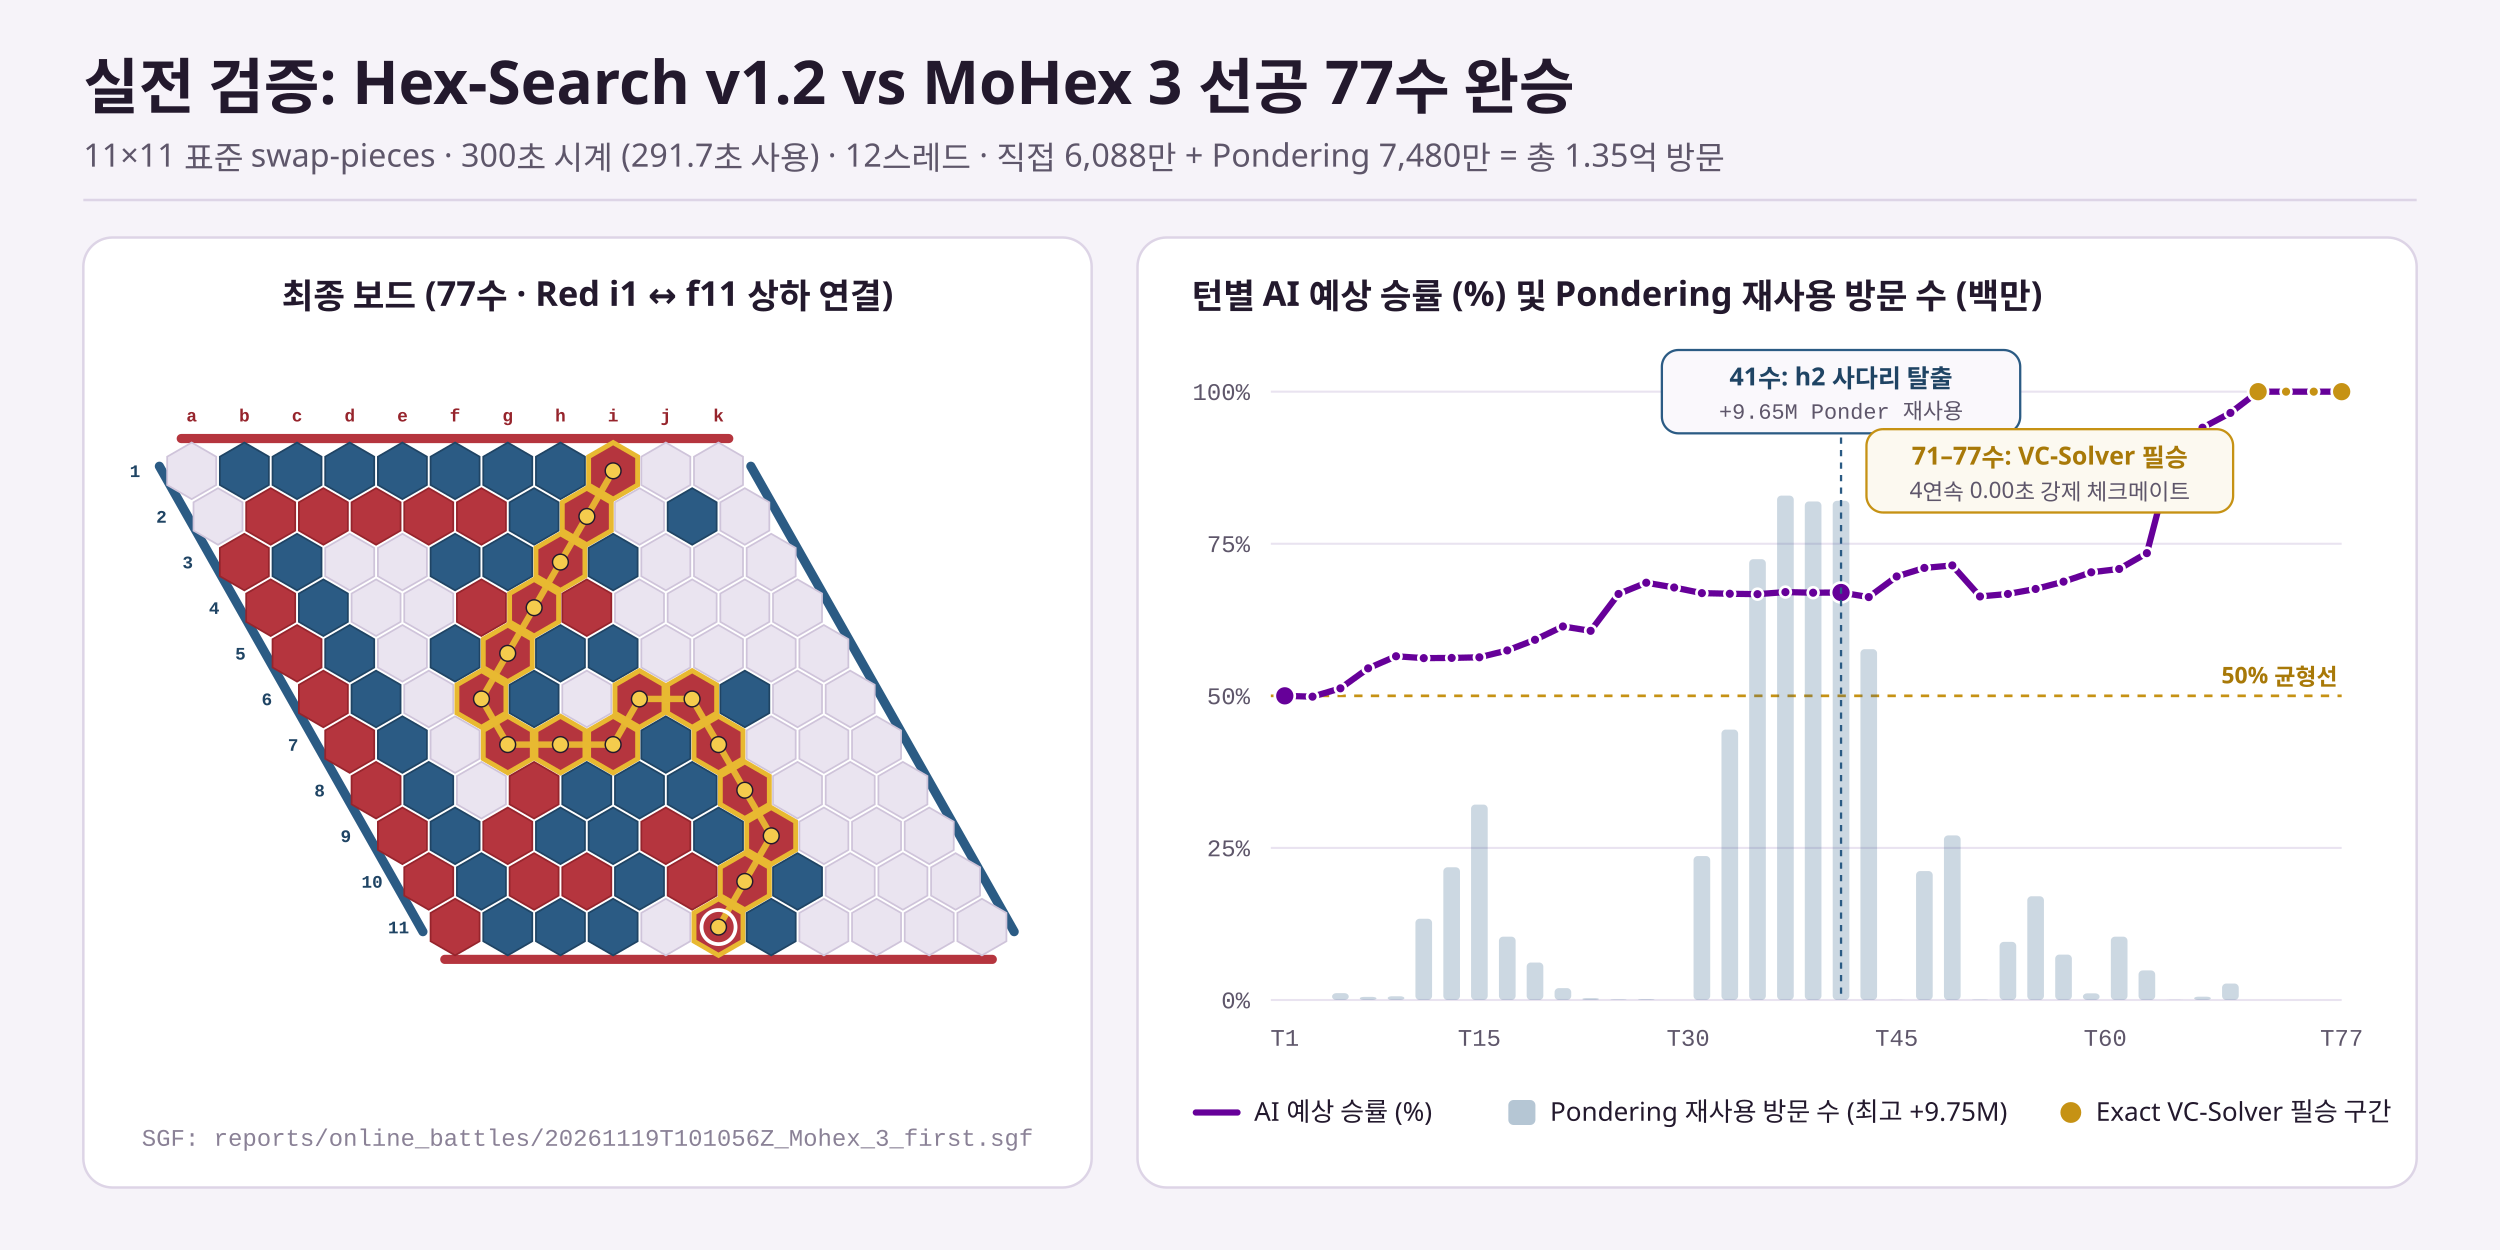
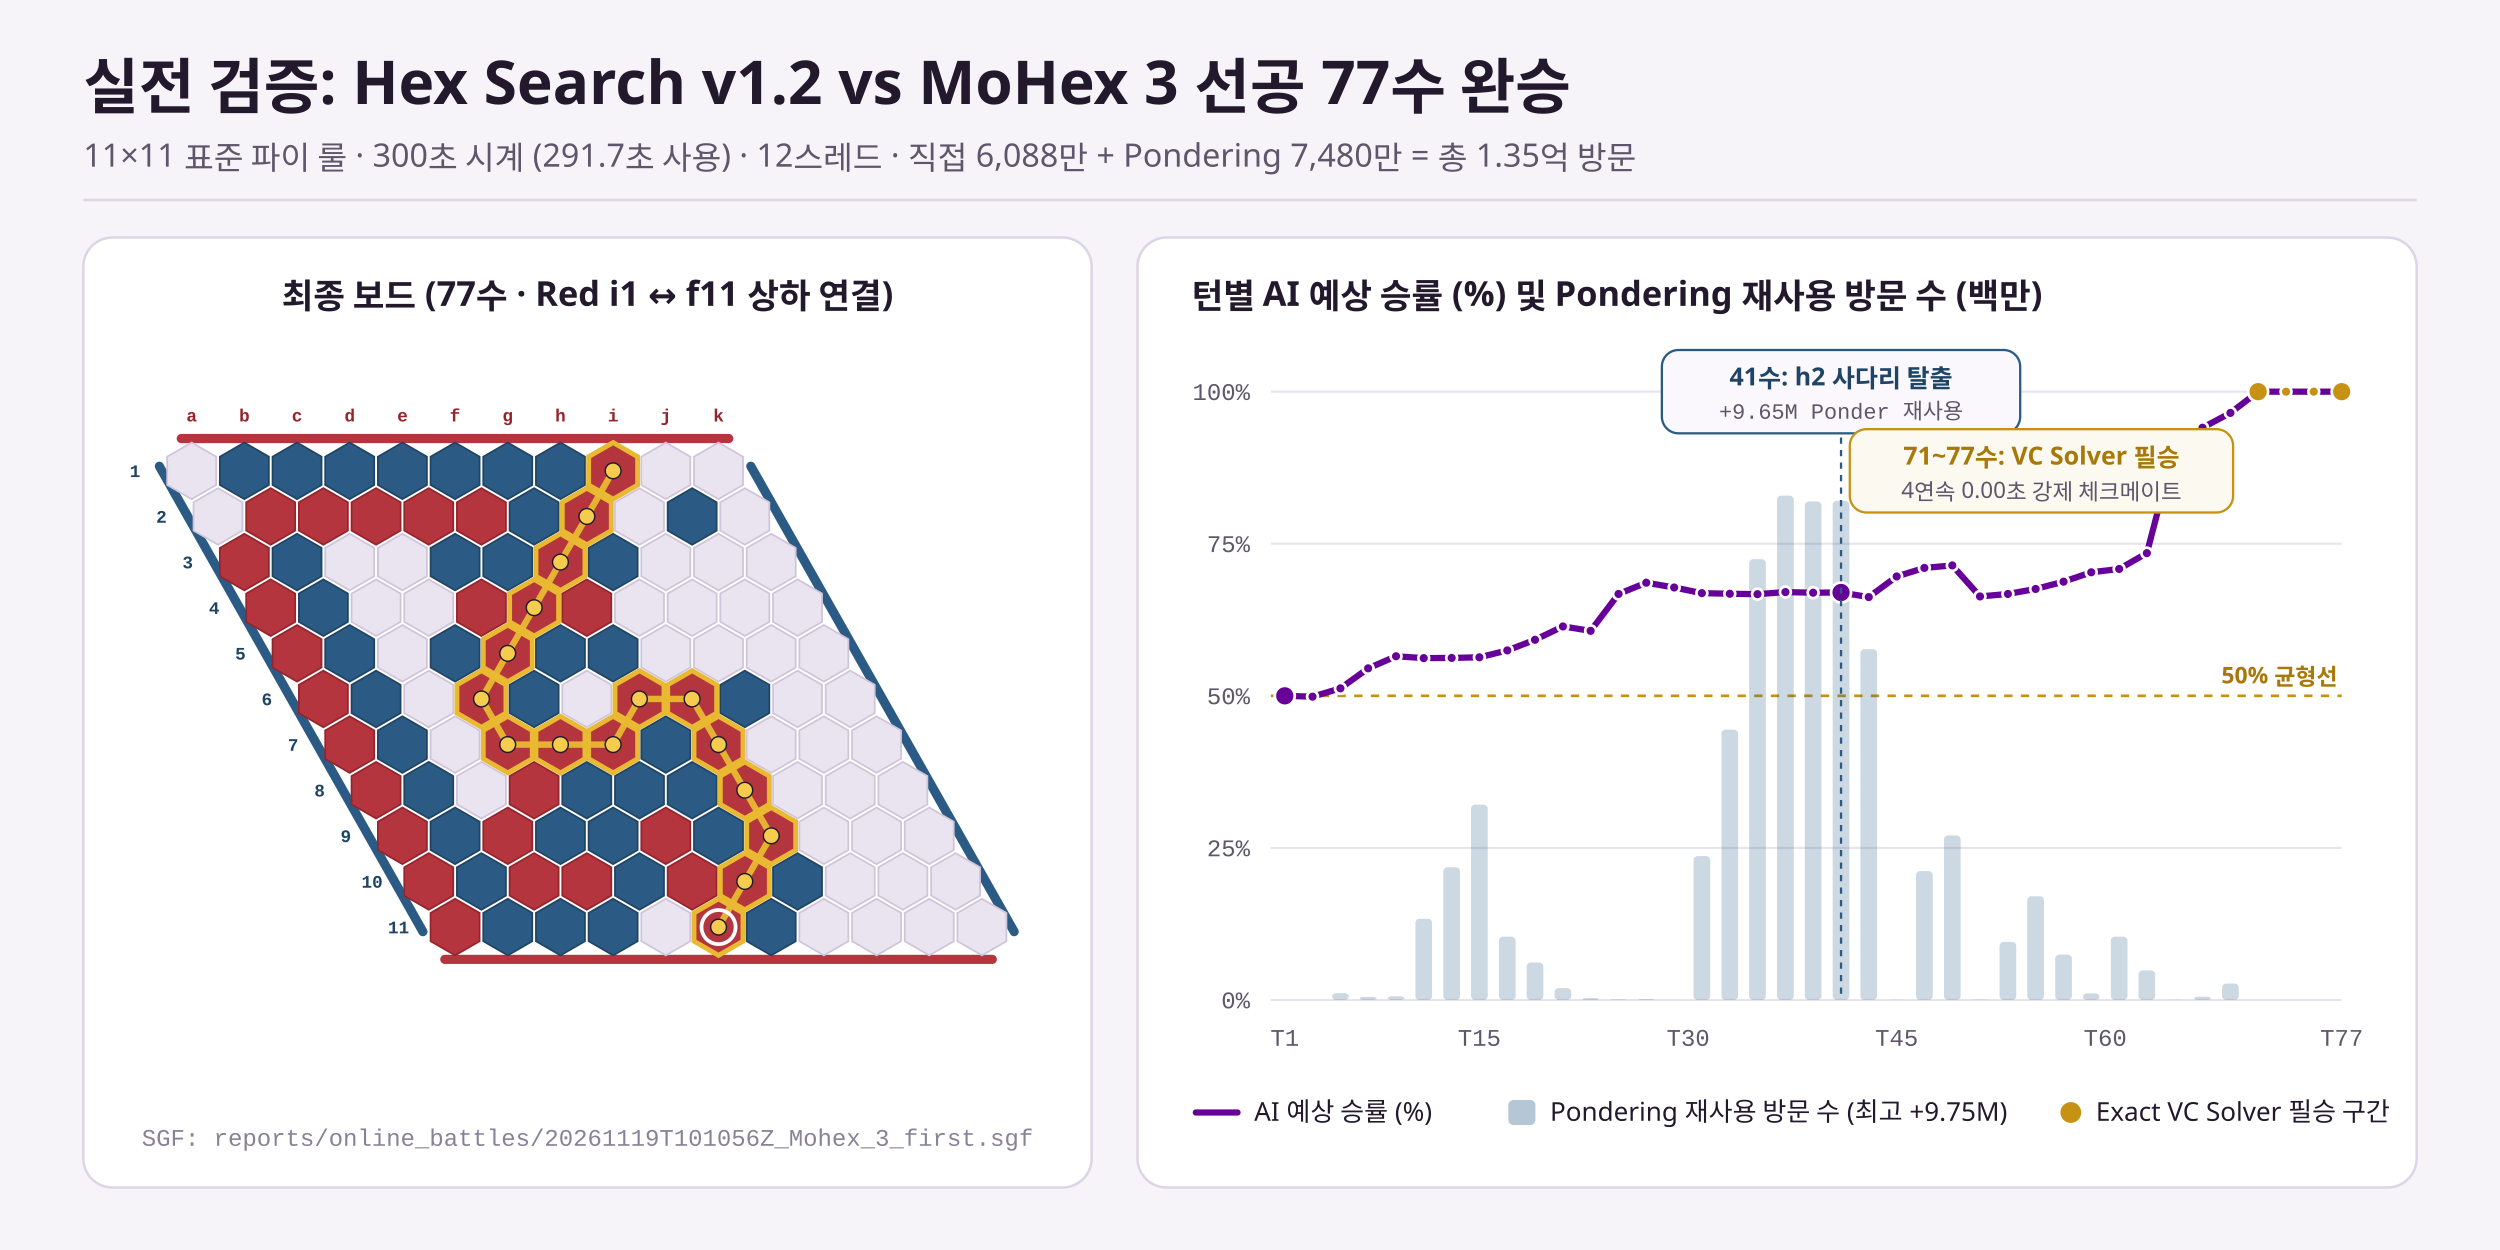
<svg xmlns="http://www.w3.org/2000/svg" viewBox="0 0 1200 600" width="1200" height="600" role="img" aria-labelledby="title desc">
  <style>text{font-family:'Noto Sans KR', 'Malgun Gothic', 'Apple SD Gothic Neo', 'Segoe UI', sans-serif;font-variant-numeric:tabular-nums}.mono{font-family:'JetBrains Mono', Consolas, 'Courier New', monospace}</style>
  <rect width="1200" height="600" fill="#F6F3F9" />
-   <text x="40" y="52" fill="#23192D" font-size="29" font-weight="750">실전 검증: Hex-Search v1.2 vs MoHex 3 선공 77수 완승</text>
-   <text x="40" y="80" fill="#5E566A" font-size="15.5">11×11 표준 swap-pieces · 300초 시계 (291.7초 사용) · 12스레드 · 직접 6,088만 + Pondering 7,480만 = 총 1.35억 방문</text>
+   <text x="40" y="52" fill="#23192D" font-size="29" font-weight="750">실전 검증: Hex Search v1.2 vs MoHex 3 선공 77수 완승</text>
+   <text x="40" y="80" fill="#5E566A" font-size="15.5">11×11 표준 파이 룰 · 300초 시계 (291.7초 사용) · 12스레드 · 직접 6,088만 + Pondering 7,480만 = 총 1.35억 방문</text>
  <path d="M40 96H1160" stroke="#DDD4E6" stroke-width="1.2" />
  <rect x="40" y="114" width="484" height="456" rx="14" fill="#FFFFFF" stroke="#DDD4E6" stroke-width="1.2" />
  <text x="282" y="148" text-anchor="middle" fill="#23192D" font-size="16.5" font-weight="700">최종 보드 (77수 · Red i1 ↔ f11 상하 연결)</text>
  <line x1="87.0" y1="210.5" x2="349.8" y2="210.5" stroke="#B5353E" stroke-width="4.4" stroke-linecap="round" />
  <line x1="213.5" y1="460.5" x2="476.3" y2="460.5" stroke="#B5353E" stroke-width="4.4" stroke-linecap="round" />
  <line x1="76.5" y1="223.8" x2="203.0" y2="447.2" stroke="#2B5B84" stroke-width="4.4" stroke-linecap="round" />
  <line x1="360.4" y1="223.8" x2="486.8" y2="447.2" stroke="#2B5B84" stroke-width="4.4" stroke-linecap="round" />
  <text class="mono" x="92.0" y="202.3" text-anchor="middle" fill="#96242C" font-size="8.5" font-weight="700">a</text>
  <text class="mono" x="117.3" y="202.3" text-anchor="middle" fill="#96242C" font-size="8.5" font-weight="700">b</text>
  <text class="mono" x="142.6" y="202.3" text-anchor="middle" fill="#96242C" font-size="8.5" font-weight="700">c</text>
  <text class="mono" x="167.9" y="202.3" text-anchor="middle" fill="#96242C" font-size="8.5" font-weight="700">d</text>
  <text class="mono" x="193.2" y="202.3" text-anchor="middle" fill="#96242C" font-size="8.5" font-weight="700">e</text>
  <text class="mono" x="218.4" y="202.3" text-anchor="middle" fill="#96242C" font-size="8.5" font-weight="700">f</text>
  <text class="mono" x="243.7" y="202.3" text-anchor="middle" fill="#96242C" font-size="8.5" font-weight="700">g</text>
  <text class="mono" x="269.0" y="202.3" text-anchor="middle" fill="#96242C" font-size="8.5" font-weight="700">h</text>
  <text class="mono" x="294.3" y="202.3" text-anchor="middle" fill="#96242C" font-size="8.5" font-weight="700">i</text>
  <text class="mono" x="319.6" y="202.3" text-anchor="middle" fill="#96242C" font-size="8.5" font-weight="700">j</text>
  <text class="mono" x="344.9" y="202.3" text-anchor="middle" fill="#96242C" font-size="8.5" font-weight="700">k</text>
  <text class="mono" x="64.8" y="229.0" text-anchor="middle" fill="#1F4464" font-size="8.5" font-weight="700">1</text>
  <text class="mono" x="77.5" y="250.9" text-anchor="middle" fill="#1F4464" font-size="8.5" font-weight="700">2</text>
  <text class="mono" x="90.1" y="272.8" text-anchor="middle" fill="#1F4464" font-size="8.5" font-weight="700">3</text>
  <text class="mono" x="102.8" y="294.7" text-anchor="middle" fill="#1F4464" font-size="8.5" font-weight="700">4</text>
  <text class="mono" x="115.4" y="316.6" text-anchor="middle" fill="#1F4464" font-size="8.5" font-weight="700">5</text>
  <text class="mono" x="128.1" y="338.5" text-anchor="middle" fill="#1F4464" font-size="8.5" font-weight="700">6</text>
  <text class="mono" x="140.7" y="360.4" text-anchor="middle" fill="#1F4464" font-size="8.5" font-weight="700">7</text>
  <text class="mono" x="153.4" y="382.3" text-anchor="middle" fill="#1F4464" font-size="8.5" font-weight="700">8</text>
  <text class="mono" x="166.0" y="404.2" text-anchor="middle" fill="#1F4464" font-size="8.5" font-weight="700">9</text>
  <text class="mono" x="178.6" y="426.1" text-anchor="middle" fill="#1F4464" font-size="8.5" font-weight="700">10</text>
  <text class="mono" x="191.3" y="448.0" text-anchor="middle" fill="#1F4464" font-size="8.5" font-weight="700">11</text>
  <polygon points="103.76,219.21 103.76,232.79 92.00,239.58 80.24,232.79 80.24,219.21 92.00,212.42" fill="#EAE4F0" stroke="#CFC4DA" stroke-width="0.85" />
  <polygon points="129.05,219.21 129.05,232.79 117.29,239.58 105.53,232.79 105.53,219.21 117.29,212.42" fill="#2B5B84" stroke="#1F4464" stroke-width="0.85" />
  <polygon points="154.33,219.21 154.33,232.79 142.58,239.58 130.82,232.79 130.82,219.21 142.58,212.42" fill="#2B5B84" stroke="#1F4464" stroke-width="0.85" />
  <polygon points="179.62,219.21 179.62,232.79 167.86,239.58 156.10,232.79 156.10,219.21 167.86,212.42" fill="#2B5B84" stroke="#1F4464" stroke-width="0.85" />
  <polygon points="204.91,219.21 204.91,232.79 193.15,239.58 181.39,232.79 181.39,219.21 193.15,212.42" fill="#2B5B84" stroke="#1F4464" stroke-width="0.85" />
  <polygon points="230.20,219.21 230.20,232.79 218.44,239.58 206.68,232.79 206.68,219.21 218.44,212.42" fill="#2B5B84" stroke="#1F4464" stroke-width="0.85" />
  <polygon points="255.49,219.21 255.49,232.79 243.73,239.58 231.97,232.79 231.97,219.21 243.73,212.42" fill="#2B5B84" stroke="#1F4464" stroke-width="0.85" />
  <polygon points="280.77,219.21 280.77,232.79 269.02,239.58 257.26,232.79 257.26,219.21 269.02,212.42" fill="#2B5B84" stroke="#1F4464" stroke-width="0.85" />
  <polygon points="306.06,219.21 306.06,232.79 294.30,239.58 282.54,232.79 282.54,219.21 294.30,212.42" fill="#B5353E" stroke="#E8B931" stroke-width="2.34" />
  <polygon points="331.35,219.21 331.35,232.79 319.59,239.58 307.83,232.79 307.83,219.21 319.59,212.42" fill="#EAE4F0" stroke="#CFC4DA" stroke-width="0.85" />
  <polygon points="356.64,219.21 356.64,232.79 344.88,239.58 333.12,232.79 333.12,219.21 344.88,212.42" fill="#EAE4F0" stroke="#CFC4DA" stroke-width="0.85" />
  <polygon points="116.40,241.11 116.40,254.69 104.64,261.48 92.89,254.69 92.89,241.11 104.64,234.32" fill="#EAE4F0" stroke="#CFC4DA" stroke-width="0.85" />
  <polygon points="141.69,241.11 141.69,254.69 129.93,261.48 118.17,254.69 118.17,241.11 129.93,234.32" fill="#B5353E" stroke="#96242C" stroke-width="0.85" />
  <polygon points="166.98,241.11 166.98,254.69 155.22,261.48 143.46,254.69 143.46,241.11 155.22,234.32" fill="#B5353E" stroke="#96242C" stroke-width="0.85" />
  <polygon points="192.27,241.11 192.27,254.69 180.51,261.48 168.75,254.69 168.75,241.11 180.51,234.32" fill="#B5353E" stroke="#96242C" stroke-width="0.85" />
  <polygon points="217.55,241.11 217.55,254.69 205.80,261.48 194.04,254.69 194.04,241.11 205.80,234.32" fill="#B5353E" stroke="#96242C" stroke-width="0.85" />
  <polygon points="242.84,241.11 242.84,254.69 231.08,261.48 219.32,254.69 219.32,241.11 231.08,234.32" fill="#B5353E" stroke="#96242C" stroke-width="0.85" />
  <polygon points="268.13,241.11 268.13,254.69 256.37,261.48 244.61,254.69 244.61,241.11 256.37,234.32" fill="#2B5B84" stroke="#1F4464" stroke-width="0.85" />
  <polygon points="293.42,241.11 293.42,254.69 281.66,261.48 269.90,254.69 269.90,241.11 281.66,234.32" fill="#B5353E" stroke="#E8B931" stroke-width="2.34" />
  <polygon points="318.71,241.11 318.71,254.69 306.95,261.48 295.19,254.69 295.19,241.11 306.95,234.32" fill="#EAE4F0" stroke="#CFC4DA" stroke-width="0.85" />
  <polygon points="343.99,241.11 343.99,254.69 332.24,261.48 320.48,254.69 320.48,241.11 332.24,234.32" fill="#2B5B84" stroke="#1F4464" stroke-width="0.85" />
  <polygon points="369.28,241.11 369.28,254.69 357.52,261.48 345.76,254.69 345.76,241.11 357.52,234.32" fill="#EAE4F0" stroke="#CFC4DA" stroke-width="0.85" />
  <polygon points="129.05,263.01 129.05,276.59 117.29,283.38 105.53,276.59 105.53,263.01 117.29,256.22" fill="#B5353E" stroke="#96242C" stroke-width="0.85" />
  <polygon points="154.33,263.01 154.33,276.59 142.58,283.38 130.82,276.59 130.82,263.01 142.58,256.22" fill="#2B5B84" stroke="#1F4464" stroke-width="0.85" />
  <polygon points="179.62,263.01 179.62,276.59 167.86,283.38 156.10,276.59 156.10,263.01 167.86,256.22" fill="#EAE4F0" stroke="#CFC4DA" stroke-width="0.85" />
  <polygon points="204.91,263.01 204.91,276.59 193.15,283.38 181.39,276.59 181.39,263.01 193.15,256.22" fill="#EAE4F0" stroke="#CFC4DA" stroke-width="0.85" />
  <polygon points="230.20,263.01 230.20,276.59 218.44,283.38 206.68,276.59 206.68,263.01 218.44,256.22" fill="#2B5B84" stroke="#1F4464" stroke-width="0.85" />
  <polygon points="255.49,263.01 255.49,276.59 243.73,283.38 231.97,276.59 231.97,263.01 243.73,256.22" fill="#2B5B84" stroke="#1F4464" stroke-width="0.85" />
  <polygon points="280.77,263.01 280.77,276.59 269.02,283.38 257.26,276.59 257.26,263.01 269.02,256.22" fill="#B5353E" stroke="#E8B931" stroke-width="2.34" />
  <polygon points="306.06,263.01 306.06,276.59 294.30,283.38 282.54,276.59 282.54,263.01 294.30,256.22" fill="#2B5B84" stroke="#1F4464" stroke-width="0.85" />
  <polygon points="331.35,263.01 331.35,276.59 319.59,283.38 307.83,276.59 307.83,263.01 319.59,256.22" fill="#EAE4F0" stroke="#CFC4DA" stroke-width="0.85" />
  <polygon points="356.64,263.01 356.64,276.59 344.88,283.38 333.12,276.59 333.12,263.01 344.88,256.22" fill="#EAE4F0" stroke="#CFC4DA" stroke-width="0.85" />
  <polygon points="381.93,263.01 381.93,276.59 370.17,283.38 358.41,276.59 358.41,263.01 370.17,256.22" fill="#EAE4F0" stroke="#CFC4DA" stroke-width="0.85" />
  <polygon points="141.69,284.91 141.69,298.49 129.93,305.28 118.17,298.49 118.17,284.91 129.93,278.12" fill="#B5353E" stroke="#96242C" stroke-width="0.85" />
  <polygon points="166.98,284.91 166.98,298.49 155.22,305.28 143.46,298.49 143.46,284.91 155.22,278.12" fill="#2B5B84" stroke="#1F4464" stroke-width="0.85" />
  <polygon points="192.27,284.91 192.27,298.49 180.51,305.28 168.75,298.49 168.75,284.91 180.51,278.12" fill="#EAE4F0" stroke="#CFC4DA" stroke-width="0.85" />
  <polygon points="217.55,284.91 217.55,298.49 205.80,305.28 194.04,298.49 194.04,284.91 205.80,278.12" fill="#EAE4F0" stroke="#CFC4DA" stroke-width="0.85" />
  <polygon points="242.84,284.91 242.84,298.49 231.08,305.28 219.32,298.49 219.32,284.91 231.08,278.12" fill="#B5353E" stroke="#96242C" stroke-width="0.85" />
  <polygon points="268.13,284.91 268.13,298.49 256.37,305.28 244.61,298.49 244.61,284.91 256.37,278.12" fill="#B5353E" stroke="#E8B931" stroke-width="2.34" />
  <polygon points="293.42,284.91 293.42,298.49 281.66,305.28 269.90,298.49 269.90,284.91 281.66,278.12" fill="#B5353E" stroke="#96242C" stroke-width="0.85" />
  <polygon points="318.71,284.91 318.71,298.49 306.95,305.28 295.19,298.49 295.19,284.91 306.95,278.12" fill="#EAE4F0" stroke="#CFC4DA" stroke-width="0.85" />
  <polygon points="343.99,284.91 343.99,298.49 332.24,305.28 320.48,298.49 320.48,284.91 332.24,278.12" fill="#EAE4F0" stroke="#CFC4DA" stroke-width="0.85" />
  <polygon points="369.28,284.91 369.28,298.49 357.52,305.28 345.76,298.49 345.76,284.91 357.52,278.12" fill="#EAE4F0" stroke="#CFC4DA" stroke-width="0.85" />
  <polygon points="394.57,284.91 394.57,298.49 382.81,305.28 371.05,298.49 371.05,284.91 382.81,278.12" fill="#EAE4F0" stroke="#CFC4DA" stroke-width="0.85" />
  <polygon points="154.33,306.81 154.33,320.39 142.58,327.18 130.82,320.39 130.82,306.81 142.58,300.02" fill="#B5353E" stroke="#96242C" stroke-width="0.85" />
  <polygon points="179.62,306.81 179.62,320.39 167.86,327.18 156.10,320.39 156.10,306.81 167.86,300.02" fill="#2B5B84" stroke="#1F4464" stroke-width="0.85" />
  <polygon points="204.91,306.81 204.91,320.39 193.15,327.18 181.39,320.39 181.39,306.81 193.15,300.02" fill="#EAE4F0" stroke="#CFC4DA" stroke-width="0.85" />
  <polygon points="230.20,306.81 230.20,320.39 218.44,327.18 206.68,320.39 206.68,306.81 218.44,300.02" fill="#2B5B84" stroke="#1F4464" stroke-width="0.85" />
  <polygon points="255.49,306.81 255.49,320.39 243.73,327.18 231.97,320.39 231.97,306.81 243.73,300.02" fill="#B5353E" stroke="#E8B931" stroke-width="2.34" />
  <polygon points="280.77,306.81 280.77,320.39 269.02,327.18 257.26,320.39 257.26,306.81 269.02,300.02" fill="#2B5B84" stroke="#1F4464" stroke-width="0.85" />
  <polygon points="306.06,306.81 306.06,320.39 294.30,327.18 282.54,320.39 282.54,306.81 294.30,300.02" fill="#2B5B84" stroke="#1F4464" stroke-width="0.85" />
  <polygon points="331.35,306.81 331.35,320.39 319.59,327.18 307.83,320.39 307.83,306.81 319.59,300.02" fill="#EAE4F0" stroke="#CFC4DA" stroke-width="0.85" />
  <polygon points="356.64,306.81 356.64,320.39 344.88,327.18 333.12,320.39 333.12,306.81 344.88,300.02" fill="#EAE4F0" stroke="#CFC4DA" stroke-width="0.85" />
  <polygon points="381.93,306.81 381.93,320.39 370.17,327.18 358.41,320.39 358.41,306.81 370.17,300.02" fill="#EAE4F0" stroke="#CFC4DA" stroke-width="0.85" />
  <polygon points="407.21,306.81 407.21,320.39 395.46,327.18 383.70,320.39 383.70,306.81 395.46,300.02" fill="#EAE4F0" stroke="#CFC4DA" stroke-width="0.85" />
  <polygon points="166.98,328.71 166.98,342.29 155.22,349.08 143.46,342.29 143.46,328.71 155.22,321.92" fill="#B5353E" stroke="#96242C" stroke-width="0.85" />
  <polygon points="192.27,328.71 192.27,342.29 180.51,349.08 168.75,342.29 168.75,328.71 180.51,321.92" fill="#2B5B84" stroke="#1F4464" stroke-width="0.85" />
  <polygon points="217.55,328.71 217.55,342.29 205.80,349.08 194.04,342.29 194.04,328.71 205.80,321.92" fill="#EAE4F0" stroke="#CFC4DA" stroke-width="0.85" />
  <polygon points="242.84,328.71 242.84,342.29 231.08,349.08 219.32,342.29 219.32,328.71 231.08,321.92" fill="#B5353E" stroke="#E8B931" stroke-width="2.34" />
  <polygon points="268.13,328.71 268.13,342.29 256.37,349.08 244.61,342.29 244.61,328.71 256.37,321.92" fill="#2B5B84" stroke="#1F4464" stroke-width="0.85" />
  <polygon points="293.42,328.71 293.42,342.29 281.66,349.08 269.90,342.29 269.90,328.71 281.66,321.92" fill="#EAE4F0" stroke="#CFC4DA" stroke-width="0.85" />
  <polygon points="318.71,328.71 318.71,342.29 306.95,349.08 295.19,342.29 295.19,328.71 306.95,321.92" fill="#B5353E" stroke="#E8B931" stroke-width="2.34" />
  <polygon points="343.99,328.71 343.99,342.29 332.24,349.08 320.48,342.29 320.48,328.71 332.24,321.92" fill="#B5353E" stroke="#E8B931" stroke-width="2.34" />
  <polygon points="369.28,328.71 369.28,342.29 357.52,349.08 345.76,342.29 345.76,328.71 357.52,321.92" fill="#2B5B84" stroke="#1F4464" stroke-width="0.85" />
  <polygon points="394.57,328.71 394.57,342.29 382.81,349.08 371.05,342.29 371.05,328.71 382.81,321.92" fill="#EAE4F0" stroke="#CFC4DA" stroke-width="0.85" />
  <polygon points="419.86,328.71 419.86,342.29 408.10,349.08 396.34,342.29 396.34,328.71 408.10,321.92" fill="#EAE4F0" stroke="#CFC4DA" stroke-width="0.85" />
  <polygon points="179.62,350.61 179.62,364.19 167.86,370.98 156.10,364.19 156.10,350.61 167.86,343.82" fill="#B5353E" stroke="#96242C" stroke-width="0.85" />
  <polygon points="204.91,350.61 204.91,364.19 193.15,370.98 181.39,364.19 181.39,350.61 193.15,343.82" fill="#2B5B84" stroke="#1F4464" stroke-width="0.85" />
  <polygon points="230.20,350.61 230.20,364.19 218.44,370.98 206.68,364.19 206.68,350.61 218.44,343.82" fill="#EAE4F0" stroke="#CFC4DA" stroke-width="0.85" />
  <polygon points="255.49,350.61 255.49,364.19 243.73,370.98 231.97,364.19 231.97,350.61 243.73,343.82" fill="#B5353E" stroke="#E8B931" stroke-width="2.34" />
  <polygon points="280.77,350.61 280.77,364.19 269.02,370.98 257.26,364.19 257.26,350.61 269.02,343.82" fill="#B5353E" stroke="#E8B931" stroke-width="2.34" />
  <polygon points="306.06,350.61 306.06,364.19 294.30,370.98 282.54,364.19 282.54,350.61 294.30,343.82" fill="#B5353E" stroke="#E8B931" stroke-width="2.34" />
  <polygon points="331.35,350.61 331.35,364.19 319.59,370.98 307.83,364.19 307.83,350.61 319.59,343.82" fill="#2B5B84" stroke="#1F4464" stroke-width="0.85" />
  <polygon points="356.64,350.61 356.64,364.19 344.88,370.98 333.12,364.19 333.12,350.61 344.88,343.82" fill="#B5353E" stroke="#E8B931" stroke-width="2.34" />
  <polygon points="381.93,350.61 381.93,364.19 370.17,370.98 358.41,364.19 358.41,350.61 370.17,343.82" fill="#EAE4F0" stroke="#CFC4DA" stroke-width="0.85" />
  <polygon points="407.21,350.61 407.21,364.19 395.46,370.98 383.70,364.19 383.70,350.61 395.46,343.82" fill="#EAE4F0" stroke="#CFC4DA" stroke-width="0.85" />
  <polygon points="432.50,350.61 432.50,364.19 420.74,370.98 408.98,364.19 408.98,350.61 420.74,343.82" fill="#EAE4F0" stroke="#CFC4DA" stroke-width="0.85" />
  <polygon points="192.27,372.51 192.27,386.09 180.51,392.88 168.75,386.09 168.75,372.51 180.51,365.72" fill="#B5353E" stroke="#96242C" stroke-width="0.85" />
  <polygon points="217.55,372.51 217.55,386.09 205.80,392.88 194.04,386.09 194.04,372.51 205.80,365.72" fill="#2B5B84" stroke="#1F4464" stroke-width="0.85" />
  <polygon points="242.84,372.51 242.84,386.09 231.08,392.88 219.32,386.09 219.32,372.51 231.08,365.72" fill="#EAE4F0" stroke="#CFC4DA" stroke-width="0.85" />
  <polygon points="268.13,372.51 268.13,386.09 256.37,392.88 244.61,386.09 244.61,372.51 256.37,365.72" fill="#B5353E" stroke="#96242C" stroke-width="0.85" />
  <polygon points="293.42,372.51 293.42,386.09 281.66,392.88 269.90,386.09 269.90,372.51 281.66,365.72" fill="#2B5B84" stroke="#1F4464" stroke-width="0.85" />
  <polygon points="318.71,372.51 318.71,386.09 306.95,392.88 295.19,386.09 295.19,372.51 306.95,365.72" fill="#2B5B84" stroke="#1F4464" stroke-width="0.85" />
  <polygon points="343.99,372.51 343.99,386.09 332.24,392.88 320.48,386.09 320.48,372.51 332.24,365.72" fill="#2B5B84" stroke="#1F4464" stroke-width="0.85" />
  <polygon points="369.28,372.51 369.28,386.09 357.52,392.88 345.76,386.09 345.76,372.51 357.52,365.72" fill="#B5353E" stroke="#E8B931" stroke-width="2.34" />
  <polygon points="394.57,372.51 394.57,386.09 382.81,392.88 371.05,386.09 371.05,372.51 382.81,365.72" fill="#EAE4F0" stroke="#CFC4DA" stroke-width="0.85" />
  <polygon points="419.86,372.51 419.86,386.09 408.10,392.88 396.34,386.09 396.34,372.51 408.10,365.72" fill="#EAE4F0" stroke="#CFC4DA" stroke-width="0.85" />
  <polygon points="445.15,372.51 445.15,386.09 433.39,392.88 421.63,386.09 421.63,372.51 433.39,365.72" fill="#EAE4F0" stroke="#CFC4DA" stroke-width="0.85" />
  <polygon points="204.91,394.41 204.91,407.99 193.15,414.78 181.39,407.99 181.39,394.41 193.15,387.62" fill="#B5353E" stroke="#96242C" stroke-width="0.85" />
  <polygon points="230.20,394.41 230.20,407.99 218.44,414.78 206.68,407.99 206.68,394.41 218.44,387.62" fill="#2B5B84" stroke="#1F4464" stroke-width="0.85" />
  <polygon points="255.49,394.41 255.49,407.99 243.73,414.78 231.97,407.99 231.97,394.41 243.73,387.62" fill="#B5353E" stroke="#96242C" stroke-width="0.85" />
  <polygon points="280.77,394.41 280.77,407.99 269.02,414.78 257.26,407.99 257.26,394.41 269.02,387.62" fill="#2B5B84" stroke="#1F4464" stroke-width="0.85" />
  <polygon points="306.06,394.41 306.06,407.99 294.30,414.78 282.54,407.99 282.54,394.41 294.30,387.62" fill="#2B5B84" stroke="#1F4464" stroke-width="0.85" />
  <polygon points="331.35,394.41 331.35,407.99 319.59,414.78 307.83,407.99 307.83,394.41 319.59,387.62" fill="#B5353E" stroke="#96242C" stroke-width="0.85" />
  <polygon points="356.64,394.41 356.64,407.99 344.88,414.78 333.12,407.99 333.12,394.41 344.88,387.62" fill="#2B5B84" stroke="#1F4464" stroke-width="0.85" />
  <polygon points="381.93,394.41 381.93,407.99 370.17,414.78 358.41,407.99 358.41,394.41 370.17,387.62" fill="#B5353E" stroke="#E8B931" stroke-width="2.34" />
  <polygon points="407.21,394.41 407.21,407.99 395.46,414.78 383.70,407.99 383.70,394.41 395.46,387.62" fill="#EAE4F0" stroke="#CFC4DA" stroke-width="0.85" />
  <polygon points="432.50,394.41 432.50,407.99 420.74,414.78 408.98,407.99 408.98,394.41 420.74,387.62" fill="#EAE4F0" stroke="#CFC4DA" stroke-width="0.85" />
  <polygon points="457.79,394.41 457.79,407.99 446.03,414.78 434.27,407.99 434.27,394.41 446.03,387.62" fill="#EAE4F0" stroke="#CFC4DA" stroke-width="0.85" />
  <polygon points="217.55,416.31 217.55,429.89 205.80,436.68 194.04,429.89 194.04,416.31 205.80,409.52" fill="#B5353E" stroke="#96242C" stroke-width="0.85" />
  <polygon points="242.84,416.31 242.84,429.89 231.08,436.68 219.32,429.89 219.32,416.31 231.08,409.52" fill="#2B5B84" stroke="#1F4464" stroke-width="0.85" />
  <polygon points="268.13,416.31 268.13,429.89 256.37,436.68 244.61,429.89 244.61,416.31 256.37,409.52" fill="#B5353E" stroke="#96242C" stroke-width="0.85" />
  <polygon points="293.42,416.31 293.42,429.89 281.66,436.68 269.90,429.89 269.90,416.31 281.66,409.52" fill="#B5353E" stroke="#96242C" stroke-width="0.85" />
  <polygon points="318.71,416.31 318.71,429.89 306.95,436.68 295.19,429.89 295.19,416.31 306.95,409.52" fill="#2B5B84" stroke="#1F4464" stroke-width="0.85" />
  <polygon points="343.99,416.31 343.99,429.89 332.24,436.68 320.48,429.89 320.48,416.31 332.24,409.52" fill="#B5353E" stroke="#96242C" stroke-width="0.85" />
  <polygon points="369.28,416.31 369.28,429.89 357.52,436.68 345.76,429.89 345.76,416.31 357.52,409.52" fill="#B5353E" stroke="#E8B931" stroke-width="2.34" />
  <polygon points="394.57,416.31 394.57,429.89 382.81,436.68 371.05,429.89 371.05,416.31 382.81,409.52" fill="#2B5B84" stroke="#1F4464" stroke-width="0.85" />
  <polygon points="419.86,416.31 419.86,429.89 408.10,436.68 396.34,429.89 396.34,416.31 408.10,409.52" fill="#EAE4F0" stroke="#CFC4DA" stroke-width="0.85" />
  <polygon points="445.15,416.31 445.15,429.89 433.39,436.68 421.63,429.89 421.63,416.31 433.39,409.52" fill="#EAE4F0" stroke="#CFC4DA" stroke-width="0.85" />
  <polygon points="470.43,416.31 470.43,429.89 458.68,436.68 446.92,429.89 446.92,416.31 458.68,409.52" fill="#EAE4F0" stroke="#CFC4DA" stroke-width="0.85" />
  <polygon points="230.20,438.21 230.20,451.79 218.44,458.58 206.68,451.79 206.68,438.21 218.44,431.42" fill="#B5353E" stroke="#96242C" stroke-width="0.85" />
  <polygon points="255.49,438.21 255.49,451.79 243.73,458.58 231.97,451.79 231.97,438.21 243.73,431.42" fill="#2B5B84" stroke="#1F4464" stroke-width="0.85" />
  <polygon points="280.77,438.21 280.77,451.79 269.02,458.58 257.26,451.79 257.26,438.21 269.02,431.42" fill="#2B5B84" stroke="#1F4464" stroke-width="0.85" />
  <polygon points="306.06,438.21 306.06,451.79 294.30,458.58 282.54,451.79 282.54,438.21 294.30,431.42" fill="#2B5B84" stroke="#1F4464" stroke-width="0.85" />
  <polygon points="331.35,438.21 331.35,451.79 319.59,458.58 307.83,451.79 307.83,438.21 319.59,431.42" fill="#EAE4F0" stroke="#CFC4DA" stroke-width="0.85" />
  <polygon points="356.64,438.21 356.64,451.79 344.88,458.58 333.12,451.79 333.12,438.21 344.88,431.42" fill="#B5353E" stroke="#E8B931" stroke-width="2.34" />
  <polygon points="381.93,438.21 381.93,451.79 370.17,458.58 358.41,451.79 358.41,438.21 370.17,431.42" fill="#2B5B84" stroke="#1F4464" stroke-width="0.85" />
  <polygon points="407.21,438.21 407.21,451.79 395.46,458.58 383.70,451.79 383.70,438.21 395.46,431.42" fill="#EAE4F0" stroke="#CFC4DA" stroke-width="0.85" />
  <polygon points="432.50,438.21 432.50,451.79 420.74,458.58 408.98,451.79 408.98,438.21 420.74,431.42" fill="#EAE4F0" stroke="#CFC4DA" stroke-width="0.85" />
  <polygon points="457.79,438.21 457.79,451.79 446.03,458.58 434.27,451.79 434.27,438.21 446.03,431.42" fill="#EAE4F0" stroke="#CFC4DA" stroke-width="0.85" />
  <polygon points="483.08,438.21 483.08,451.79 471.32,458.58 459.56,451.79 459.56,438.21 471.32,431.42" fill="#EAE4F0" stroke="#CFC4DA" stroke-width="0.85" />
  <polyline points="294.3,226.0 281.7,247.9 269.0,269.8 256.4,291.7 243.7,313.6 231.1,335.5 243.7,357.4 269.0,357.4 294.3,357.4 306.9,335.5 332.2,335.5 344.9,357.4 357.5,379.3 370.2,401.2 357.5,423.1 344.9,445.0" fill="none" stroke="#E8B931" stroke-width="3.07" stroke-linecap="round" stroke-linejoin="round" opacity="0.95" />
  <circle cx="294.3" cy="226.0" r="3.80" fill="#F5CC4D" stroke="#23192D" stroke-width="0.7" />
  <circle cx="281.7" cy="247.9" r="3.80" fill="#F5CC4D" stroke="#23192D" stroke-width="0.7" />
  <circle cx="269.0" cy="269.8" r="3.80" fill="#F5CC4D" stroke="#23192D" stroke-width="0.7" />
  <circle cx="256.4" cy="291.7" r="3.80" fill="#F5CC4D" stroke="#23192D" stroke-width="0.7" />
  <circle cx="243.7" cy="313.6" r="3.80" fill="#F5CC4D" stroke="#23192D" stroke-width="0.7" />
  <circle cx="231.1" cy="335.5" r="3.80" fill="#F5CC4D" stroke="#23192D" stroke-width="0.7" />
  <circle cx="243.7" cy="357.4" r="3.80" fill="#F5CC4D" stroke="#23192D" stroke-width="0.7" />
  <circle cx="269.0" cy="357.4" r="3.80" fill="#F5CC4D" stroke="#23192D" stroke-width="0.7" />
  <circle cx="294.3" cy="357.4" r="3.80" fill="#F5CC4D" stroke="#23192D" stroke-width="0.7" />
  <circle cx="306.9" cy="335.5" r="3.80" fill="#F5CC4D" stroke="#23192D" stroke-width="0.7" />
  <circle cx="332.2" cy="335.5" r="3.80" fill="#F5CC4D" stroke="#23192D" stroke-width="0.7" />
  <circle cx="344.9" cy="357.4" r="3.80" fill="#F5CC4D" stroke="#23192D" stroke-width="0.7" />
  <circle cx="357.5" cy="379.3" r="3.80" fill="#F5CC4D" stroke="#23192D" stroke-width="0.7" />
  <circle cx="370.2" cy="401.2" r="3.80" fill="#F5CC4D" stroke="#23192D" stroke-width="0.7" />
  <circle cx="357.5" cy="423.1" r="3.80" fill="#F5CC4D" stroke="#23192D" stroke-width="0.7" />
  <circle cx="344.9" cy="445.0" r="3.80" fill="#F5CC4D" stroke="#23192D" stroke-width="0.7" />
  <circle cx="344.9" cy="445.0" r="8.18" fill="none" stroke="#FFFFFF" stroke-width="1.8" />
  <text class="mono" x="282" y="550" text-anchor="middle" fill="#8A8196" font-size="11.5">SGF: reports/online_battles/20261119T101056Z_Mohex_3_first.sgf</text>
  <rect x="546" y="114" width="614" height="456" rx="14" fill="#FFFFFF" stroke="#DDD4E6" stroke-width="1.2" />
  <text x="572" y="148" fill="#23192D" font-size="16.5" font-weight="700">턴별 AI 예상 승률 (%) 및 Pondering 재사용 방문 수 (백만)</text>
  <line x1="610" y1="480.0" x2="1124" y2="480.0" stroke="#E9E3F0" stroke-width="1" />
  <text class="mono" x="600" y="484.0" text-anchor="end" fill="#5E566A" font-size="11.5">0%</text>
  <line x1="610" y1="407.0" x2="1124" y2="407.0" stroke="#E9E3F0" stroke-width="1" />
  <text class="mono" x="600" y="411.0" text-anchor="end" fill="#5E566A" font-size="11.5">25%</text>
  <line x1="610" y1="334.0" x2="1124" y2="334.0" stroke="#C69214" stroke-dasharray="4,4" stroke-width="1.3" />
  <text x="1122" y="328.0" text-anchor="end" fill="#A87908" font-size="11" font-weight="600">50% 균형선</text>
  <text class="mono" x="600" y="338.0" text-anchor="end" fill="#5E566A" font-size="11.5">50%</text>
  <line x1="610" y1="261.0" x2="1124" y2="261.0" stroke="#E9E3F0" stroke-width="1" />
  <text class="mono" x="600" y="265.0" text-anchor="end" fill="#5E566A" font-size="11.5">75%</text>
  <line x1="610" y1="188.0" x2="1124" y2="188.0" stroke="#E9E3F0" stroke-width="1" />
  <text class="mono" x="600" y="192.0" text-anchor="end" fill="#5E566A" font-size="11.5">100%</text>
  <rect x="639.4" y="476.7" width="8" height="3.3" rx="2" fill="#2B5B84" opacity="0.24" />
  <rect x="652.7" y="478.5" width="8" height="1.5" rx="2" fill="#2B5B84" opacity="0.24" />
  <rect x="666.1" y="478.2" width="8" height="1.8" rx="2" fill="#2B5B84" opacity="0.24" />
  <rect x="679.4" y="441.0" width="8" height="39.0" rx="2" fill="#2B5B84" opacity="0.24" />
  <rect x="692.8" y="416.3" width="8" height="63.7" rx="2" fill="#2B5B84" opacity="0.24" />
  <rect x="706.1" y="386.2" width="8" height="93.8" rx="2" fill="#2B5B84" opacity="0.24" />
  <rect x="719.5" y="449.6" width="8" height="30.4" rx="2" fill="#2B5B84" opacity="0.24" />
  <rect x="732.8" y="462.0" width="8" height="18.0" rx="2" fill="#2B5B84" opacity="0.24" />
  <rect x="746.2" y="474.3" width="8" height="5.7" rx="2" fill="#2B5B84" opacity="0.24" />
  <rect x="759.5" y="479.1" width="8" height="0.9" rx="2" fill="#2B5B84" opacity="0.24" />
  <rect x="772.9" y="479.7" width="8" height="0.3" rx="2" fill="#2B5B84" opacity="0.24" />
  <rect x="786.2" y="479.6" width="8" height="0.4" rx="2" fill="#2B5B84" opacity="0.24" />
  <rect x="812.9" y="410.9" width="8" height="69.1" rx="2" fill="#2B5B84" opacity="0.24" />
  <rect x="826.3" y="350.2" width="8" height="129.8" rx="2" fill="#2B5B84" opacity="0.24" />
  <rect x="839.6" y="268.4" width="8" height="211.6" rx="2" fill="#2B5B84" opacity="0.24" />
  <rect x="853.0" y="237.9" width="8" height="242.1" rx="2" fill="#2B5B84" opacity="0.24" />
  <rect x="866.3" y="240.7" width="8" height="239.3" rx="2" fill="#2B5B84" opacity="0.24" />
  <rect x="879.7" y="240.4" width="8" height="239.6" rx="2" fill="#2B5B84" opacity="0.24" />
  <rect x="893.0" y="311.6" width="8" height="168.4" rx="2" fill="#2B5B84" opacity="0.24" />
  <rect x="906.4" y="479.9" width="8" height="0.1" rx="2" fill="#2B5B84" opacity="0.24" />
  <rect x="919.7" y="418.1" width="8" height="61.9" rx="2" fill="#2B5B84" opacity="0.24" />
  <rect x="933.1" y="401.0" width="8" height="79.0" rx="2" fill="#2B5B84" opacity="0.24" />
  <rect x="946.4" y="479.8" width="8" height="0.2" rx="2" fill="#2B5B84" opacity="0.24" />
  <rect x="959.8" y="452.1" width="8" height="27.9" rx="2" fill="#2B5B84" opacity="0.24" />
  <rect x="973.1" y="430.2" width="8" height="49.8" rx="2" fill="#2B5B84" opacity="0.24" />
  <rect x="986.5" y="458.2" width="8" height="21.8" rx="2" fill="#2B5B84" opacity="0.24" />
  <rect x="999.8" y="476.8" width="8" height="3.2" rx="2" fill="#2B5B84" opacity="0.24" />
  <rect x="1013.2" y="449.6" width="8" height="30.4" rx="2" fill="#2B5B84" opacity="0.24" />
  <rect x="1026.5" y="465.8" width="8" height="14.2" rx="2" fill="#2B5B84" opacity="0.24" />
  <rect x="1039.9" y="479.9" width="8" height="0.1" rx="2" fill="#2B5B84" opacity="0.24" />
  <rect x="1053.2" y="478.4" width="8" height="1.6" rx="2" fill="#2B5B84" opacity="0.24" />
  <rect x="1066.6" y="472.1" width="8" height="7.9" rx="2" fill="#2B5B84" opacity="0.24" />
  <path d="M 616.7 334.0 L 630.0 334.4 L 643.4 330.4 L 656.7 320.8 L 670.1 315.0 L 683.4 315.9 L 696.8 315.8 L 710.1 315.5 L 723.5 312.2 L 736.8 307.1 L 750.2 300.7 L 763.5 302.8 L 776.9 285.1 L 790.2 279.7 L 803.6 282.0 L 816.9 284.7 L 830.3 285.0 L 843.6 285.2 L 857.0 284.2 L 870.3 284.5 L 883.7 284.4 L 897.0 286.6 L 910.4 276.7 L 923.7 272.6 L 937.1 271.4 L 950.4 286.3 L 963.8 285.1 L 977.1 282.7 L 990.5 279.2 L 1003.8 274.7 L 1017.2 273.1 L 1030.5 265.5 L 1043.9 214.2 L 1057.2 205.3 L 1070.6 198.2 L 1083.9 188.0 L 1097.3 188.0 L 1110.6 188.0 L 1124.0 188.0" fill="none" stroke="#660099" stroke-width="3" stroke-linejoin="round" />
  <circle cx="616.7" cy="334.0" r="4.8" fill="#660099" stroke="#FFFFFF" stroke-width="1.3" />
  <circle cx="630.0" cy="334.4" r="2.6" fill="#660099" stroke="#FFFFFF" stroke-width="1.3" />
  <circle cx="643.4" cy="330.4" r="2.6" fill="#660099" stroke="#FFFFFF" stroke-width="1.3" />
  <circle cx="656.7" cy="320.8" r="2.6" fill="#660099" stroke="#FFFFFF" stroke-width="1.3" />
  <circle cx="670.1" cy="315.0" r="2.6" fill="#660099" stroke="#FFFFFF" stroke-width="1.3" />
  <circle cx="683.4" cy="315.9" r="2.6" fill="#660099" stroke="#FFFFFF" stroke-width="1.3" />
  <circle cx="696.8" cy="315.8" r="2.6" fill="#660099" stroke="#FFFFFF" stroke-width="1.3" />
  <circle cx="710.1" cy="315.5" r="2.6" fill="#660099" stroke="#FFFFFF" stroke-width="1.3" />
  <circle cx="723.5" cy="312.2" r="2.6" fill="#660099" stroke="#FFFFFF" stroke-width="1.3" />
  <circle cx="736.8" cy="307.1" r="2.6" fill="#660099" stroke="#FFFFFF" stroke-width="1.3" />
  <circle cx="750.2" cy="300.7" r="2.6" fill="#660099" stroke="#FFFFFF" stroke-width="1.3" />
  <circle cx="763.5" cy="302.8" r="2.6" fill="#660099" stroke="#FFFFFF" stroke-width="1.3" />
  <circle cx="776.9" cy="285.1" r="2.6" fill="#660099" stroke="#FFFFFF" stroke-width="1.3" />
  <circle cx="790.2" cy="279.7" r="2.6" fill="#660099" stroke="#FFFFFF" stroke-width="1.3" />
  <circle cx="803.6" cy="282.0" r="2.6" fill="#660099" stroke="#FFFFFF" stroke-width="1.3" />
  <circle cx="816.9" cy="284.7" r="2.6" fill="#660099" stroke="#FFFFFF" stroke-width="1.3" />
  <circle cx="830.3" cy="285.0" r="2.6" fill="#660099" stroke="#FFFFFF" stroke-width="1.3" />
  <circle cx="843.6" cy="285.2" r="2.6" fill="#660099" stroke="#FFFFFF" stroke-width="1.3" />
  <circle cx="857.0" cy="284.2" r="2.6" fill="#660099" stroke="#FFFFFF" stroke-width="1.3" />
  <circle cx="870.3" cy="284.5" r="2.6" fill="#660099" stroke="#FFFFFF" stroke-width="1.3" />
  <circle cx="883.7" cy="284.4" r="4.8" fill="#660099" stroke="#FFFFFF" stroke-width="1.3" />
  <circle cx="897.0" cy="286.6" r="2.6" fill="#660099" stroke="#FFFFFF" stroke-width="1.3" />
  <circle cx="910.4" cy="276.7" r="2.6" fill="#660099" stroke="#FFFFFF" stroke-width="1.3" />
  <circle cx="923.7" cy="272.6" r="2.6" fill="#660099" stroke="#FFFFFF" stroke-width="1.3" />
  <circle cx="937.1" cy="271.4" r="2.6" fill="#660099" stroke="#FFFFFF" stroke-width="1.3" />
  <circle cx="950.4" cy="286.3" r="2.6" fill="#660099" stroke="#FFFFFF" stroke-width="1.3" />
  <circle cx="963.8" cy="285.1" r="2.6" fill="#660099" stroke="#FFFFFF" stroke-width="1.3" />
  <circle cx="977.1" cy="282.7" r="2.6" fill="#660099" stroke="#FFFFFF" stroke-width="1.3" />
  <circle cx="990.5" cy="279.2" r="2.6" fill="#660099" stroke="#FFFFFF" stroke-width="1.3" />
  <circle cx="1003.8" cy="274.7" r="2.6" fill="#660099" stroke="#FFFFFF" stroke-width="1.3" />
  <circle cx="1017.2" cy="273.1" r="2.6" fill="#660099" stroke="#FFFFFF" stroke-width="1.3" />
  <circle cx="1030.5" cy="265.5" r="2.6" fill="#660099" stroke="#FFFFFF" stroke-width="1.3" />
  <circle cx="1043.9" cy="214.2" r="4.8" fill="#660099" stroke="#FFFFFF" stroke-width="1.3" />
  <circle cx="1057.2" cy="205.3" r="2.6" fill="#660099" stroke="#FFFFFF" stroke-width="1.3" />
  <circle cx="1070.6" cy="198.2" r="2.6" fill="#660099" stroke="#FFFFFF" stroke-width="1.3" />
  <circle cx="1083.9" cy="188.0" r="4.8" fill="#C69214" stroke="#FFFFFF" stroke-width="1.3" />
  <circle cx="1097.3" cy="188.0" r="2.6" fill="#C69214" stroke="#FFFFFF" stroke-width="1.3" />
  <circle cx="1110.6" cy="188.0" r="2.6" fill="#C69214" stroke="#FFFFFF" stroke-width="1.3" />
  <circle cx="1124.0" cy="188.0" r="4.8" fill="#C69214" stroke="#FFFFFF" stroke-width="1.3" />
  <text class="mono" x="616.7" y="502" text-anchor="middle" fill="#5E566A" font-size="11.5">T1</text>
  <text class="mono" x="710.1" y="502" text-anchor="middle" fill="#5E566A" font-size="11.5">T15</text>
  <text class="mono" x="810.3" y="502" text-anchor="middle" fill="#5E566A" font-size="11.5">T30</text>
  <text class="mono" x="910.4" y="502" text-anchor="middle" fill="#5E566A" font-size="11.5">T45</text>
  <text class="mono" x="1010.5" y="502" text-anchor="middle" fill="#5E566A" font-size="11.5">T60</text>
  <text class="mono" x="1124.0" y="502" text-anchor="middle" fill="#5E566A" font-size="11.5">T77</text>
  <line x1="883.7" y1="204" x2="883.7" y2="480" stroke="#2B5B84" stroke-dasharray="3,3" stroke-width="1.1" />
  <rect x="797.7" y="168" width="172" height="40" rx="8" fill="#FAF8FC" stroke="#2B5B84" stroke-width="1.1" />
  <text x="883.7" y="185" text-anchor="middle" fill="#1F4464" font-size="12" font-weight="700">41수: h2 사다리 탈출</text>
  <text class="mono" x="883.7" y="201" text-anchor="middle" fill="#5E566A" font-size="10.5">+9.65M Ponder 재사용</text>
-   <rect x="895.9" y="206" width="176" height="40" rx="8" fill="#FCF9F0" stroke="#C69214" stroke-width="1.1" />
-   <text x="983.9" y="223" text-anchor="middle" fill="#A87908" font-size="12" font-weight="700">71–77수: VC-Solver 필승</text>
-   <text x="983.9" y="239" text-anchor="middle" fill="#5E566A" font-size="10.8">4연속 0.00초 강제 체크메이트</text>
+   <rect x="887.9" y="206" width="184" height="40" rx="8" fill="#FCF9F0" stroke="#C69214" stroke-width="1.1" />
+   <text x="979.9" y="223" text-anchor="middle" fill="#A87908" font-size="12" font-weight="700">71~77수: VC Solver 필승</text>
+   <text x="979.9" y="239" text-anchor="middle" fill="#5E566A" font-size="10.8">4연속 0.00초 강제 체크메이트</text>
  <line x1="574" y1="534" x2="594" y2="534" stroke="#660099" stroke-width="3" stroke-linecap="round" />
  <text x="602" y="538" fill="#23192D" font-size="12.5">AI 예상 승률 (%)</text>
  <rect x="724" y="528" width="13" height="12" rx="2.5" fill="#2B5B84" opacity="0.35" />
  <text x="744" y="538" fill="#23192D" font-size="12.5">Pondering 재사용 방문 수 (최고 +9.75M)</text>
  <circle cx="994" cy="534" r="5" fill="#C69214" />
-   <text x="1006" y="538" fill="#23192D" font-size="12.5">Exact VC-Solver 필승 구간</text>
+   <text x="1006" y="538" fill="#23192D" font-size="12.5">Exact VC Solver 필승 구간</text>
</svg>
